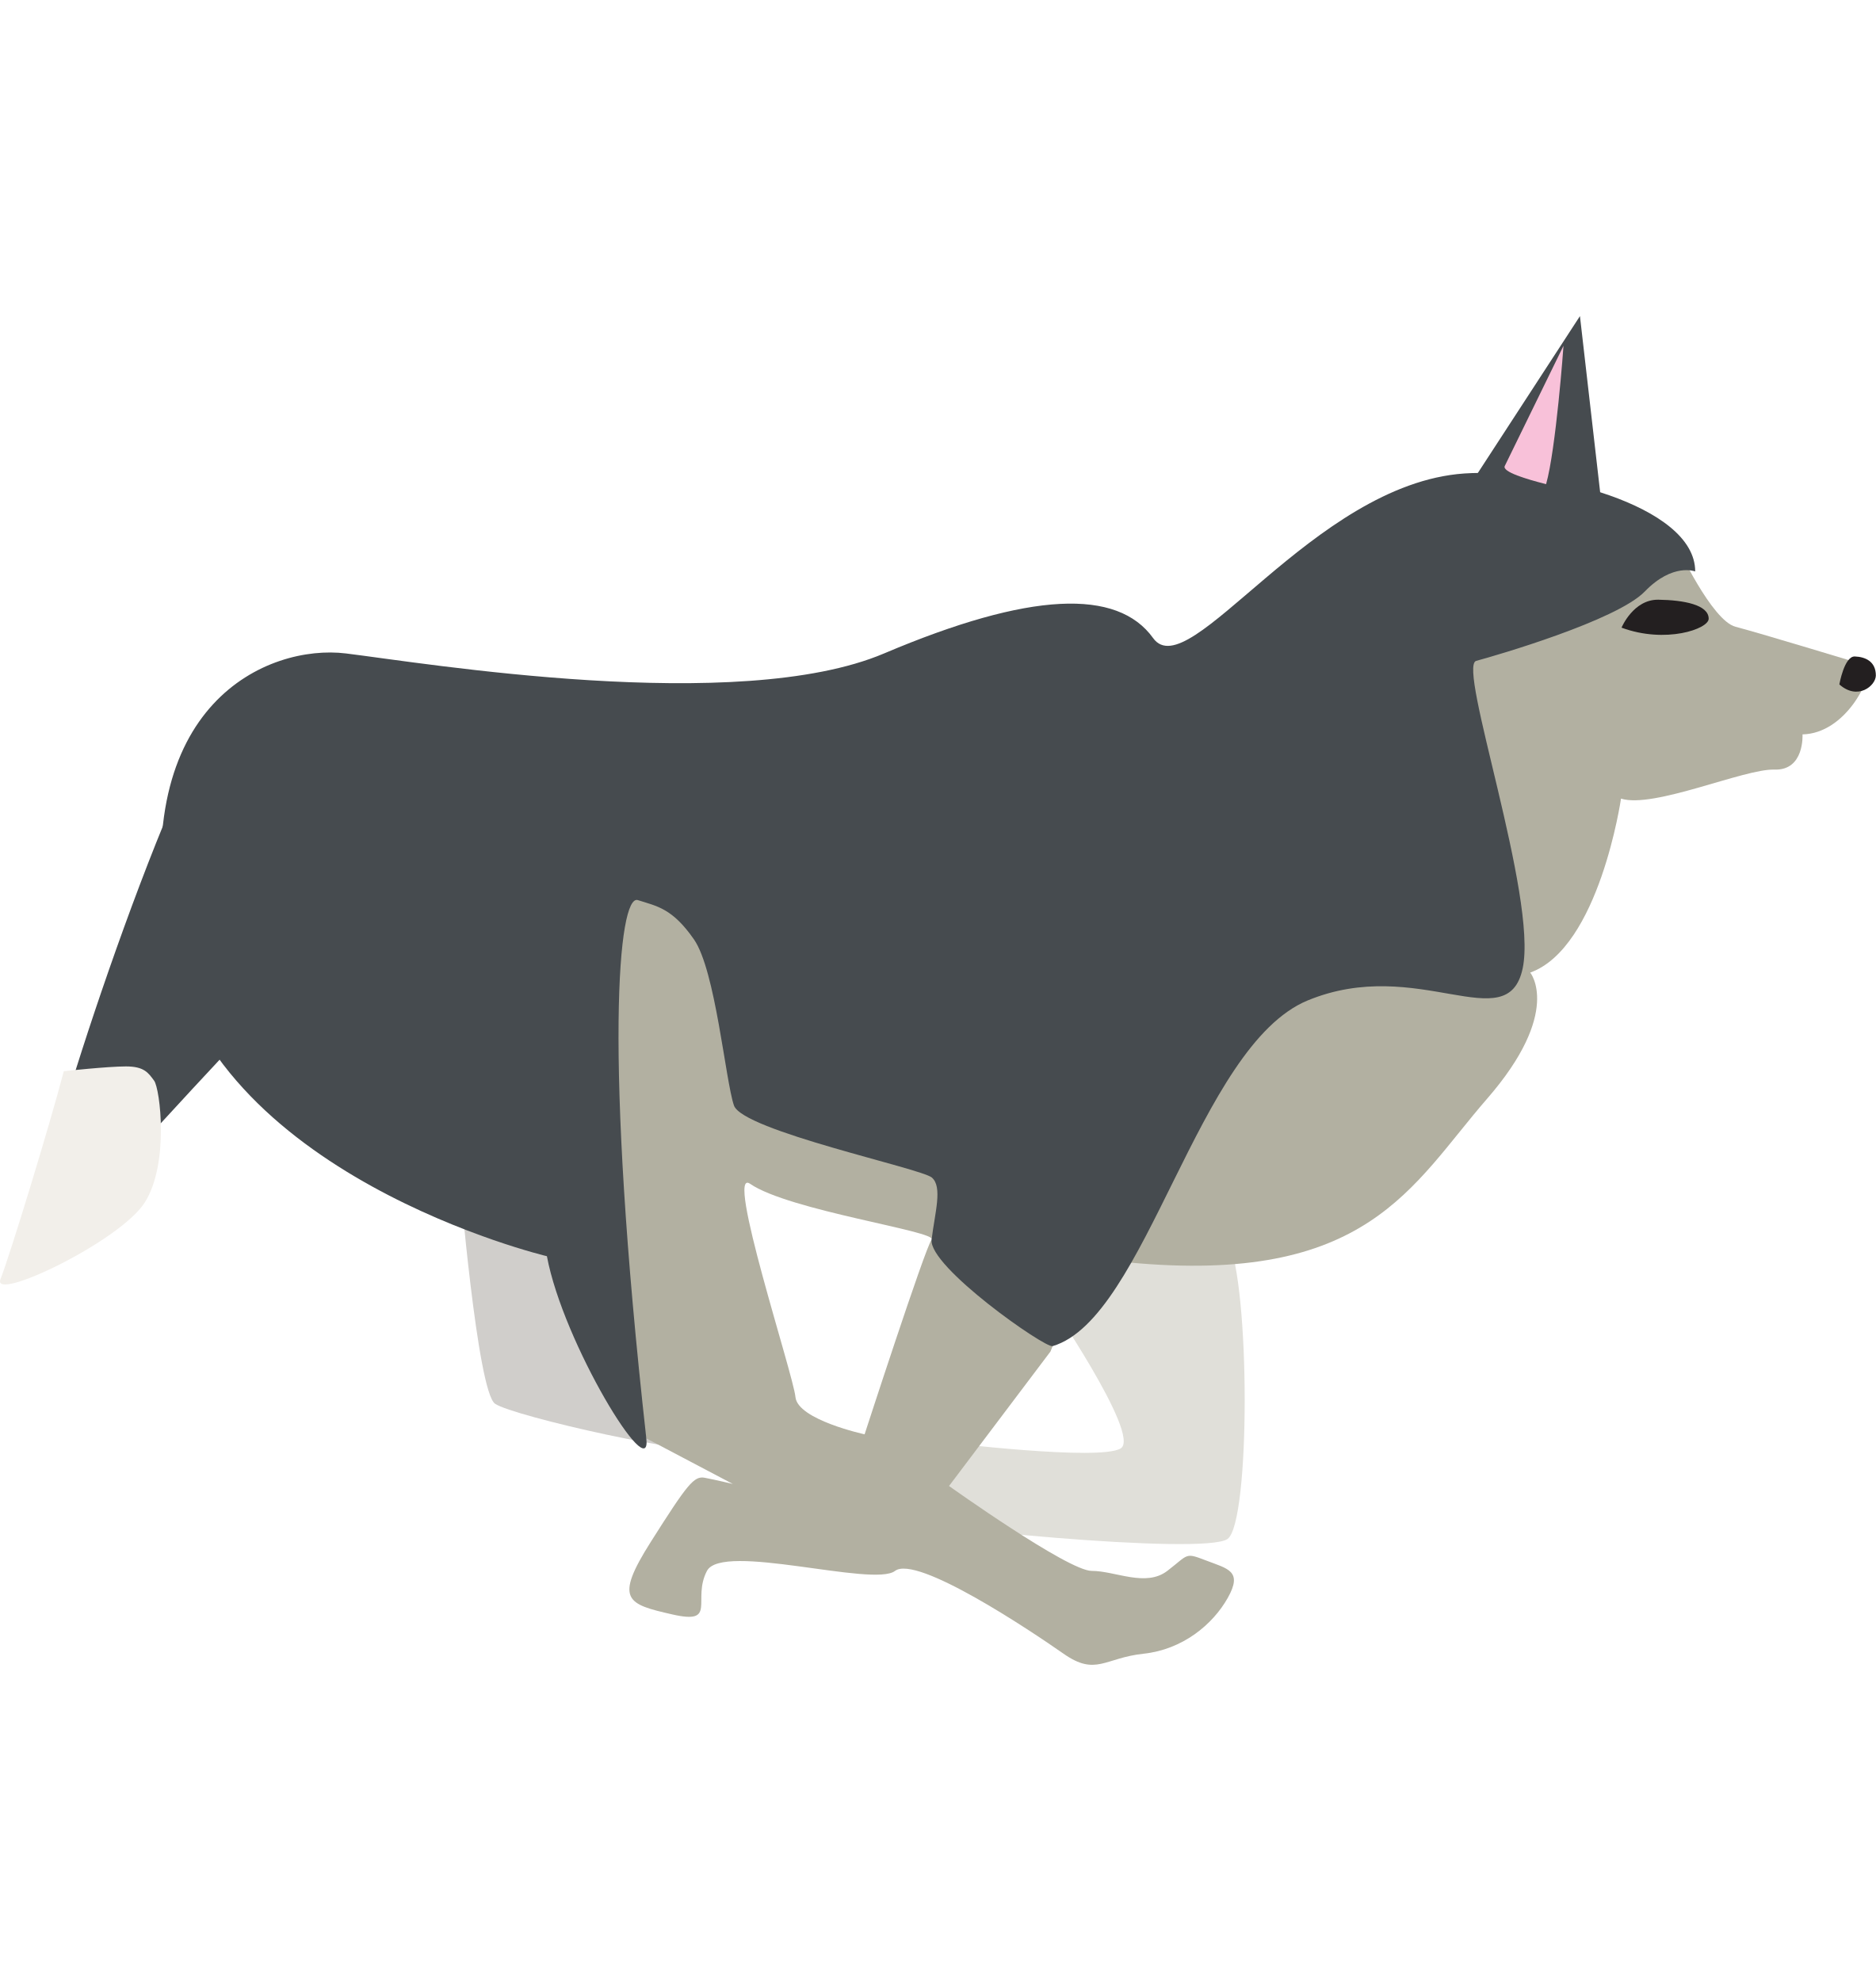
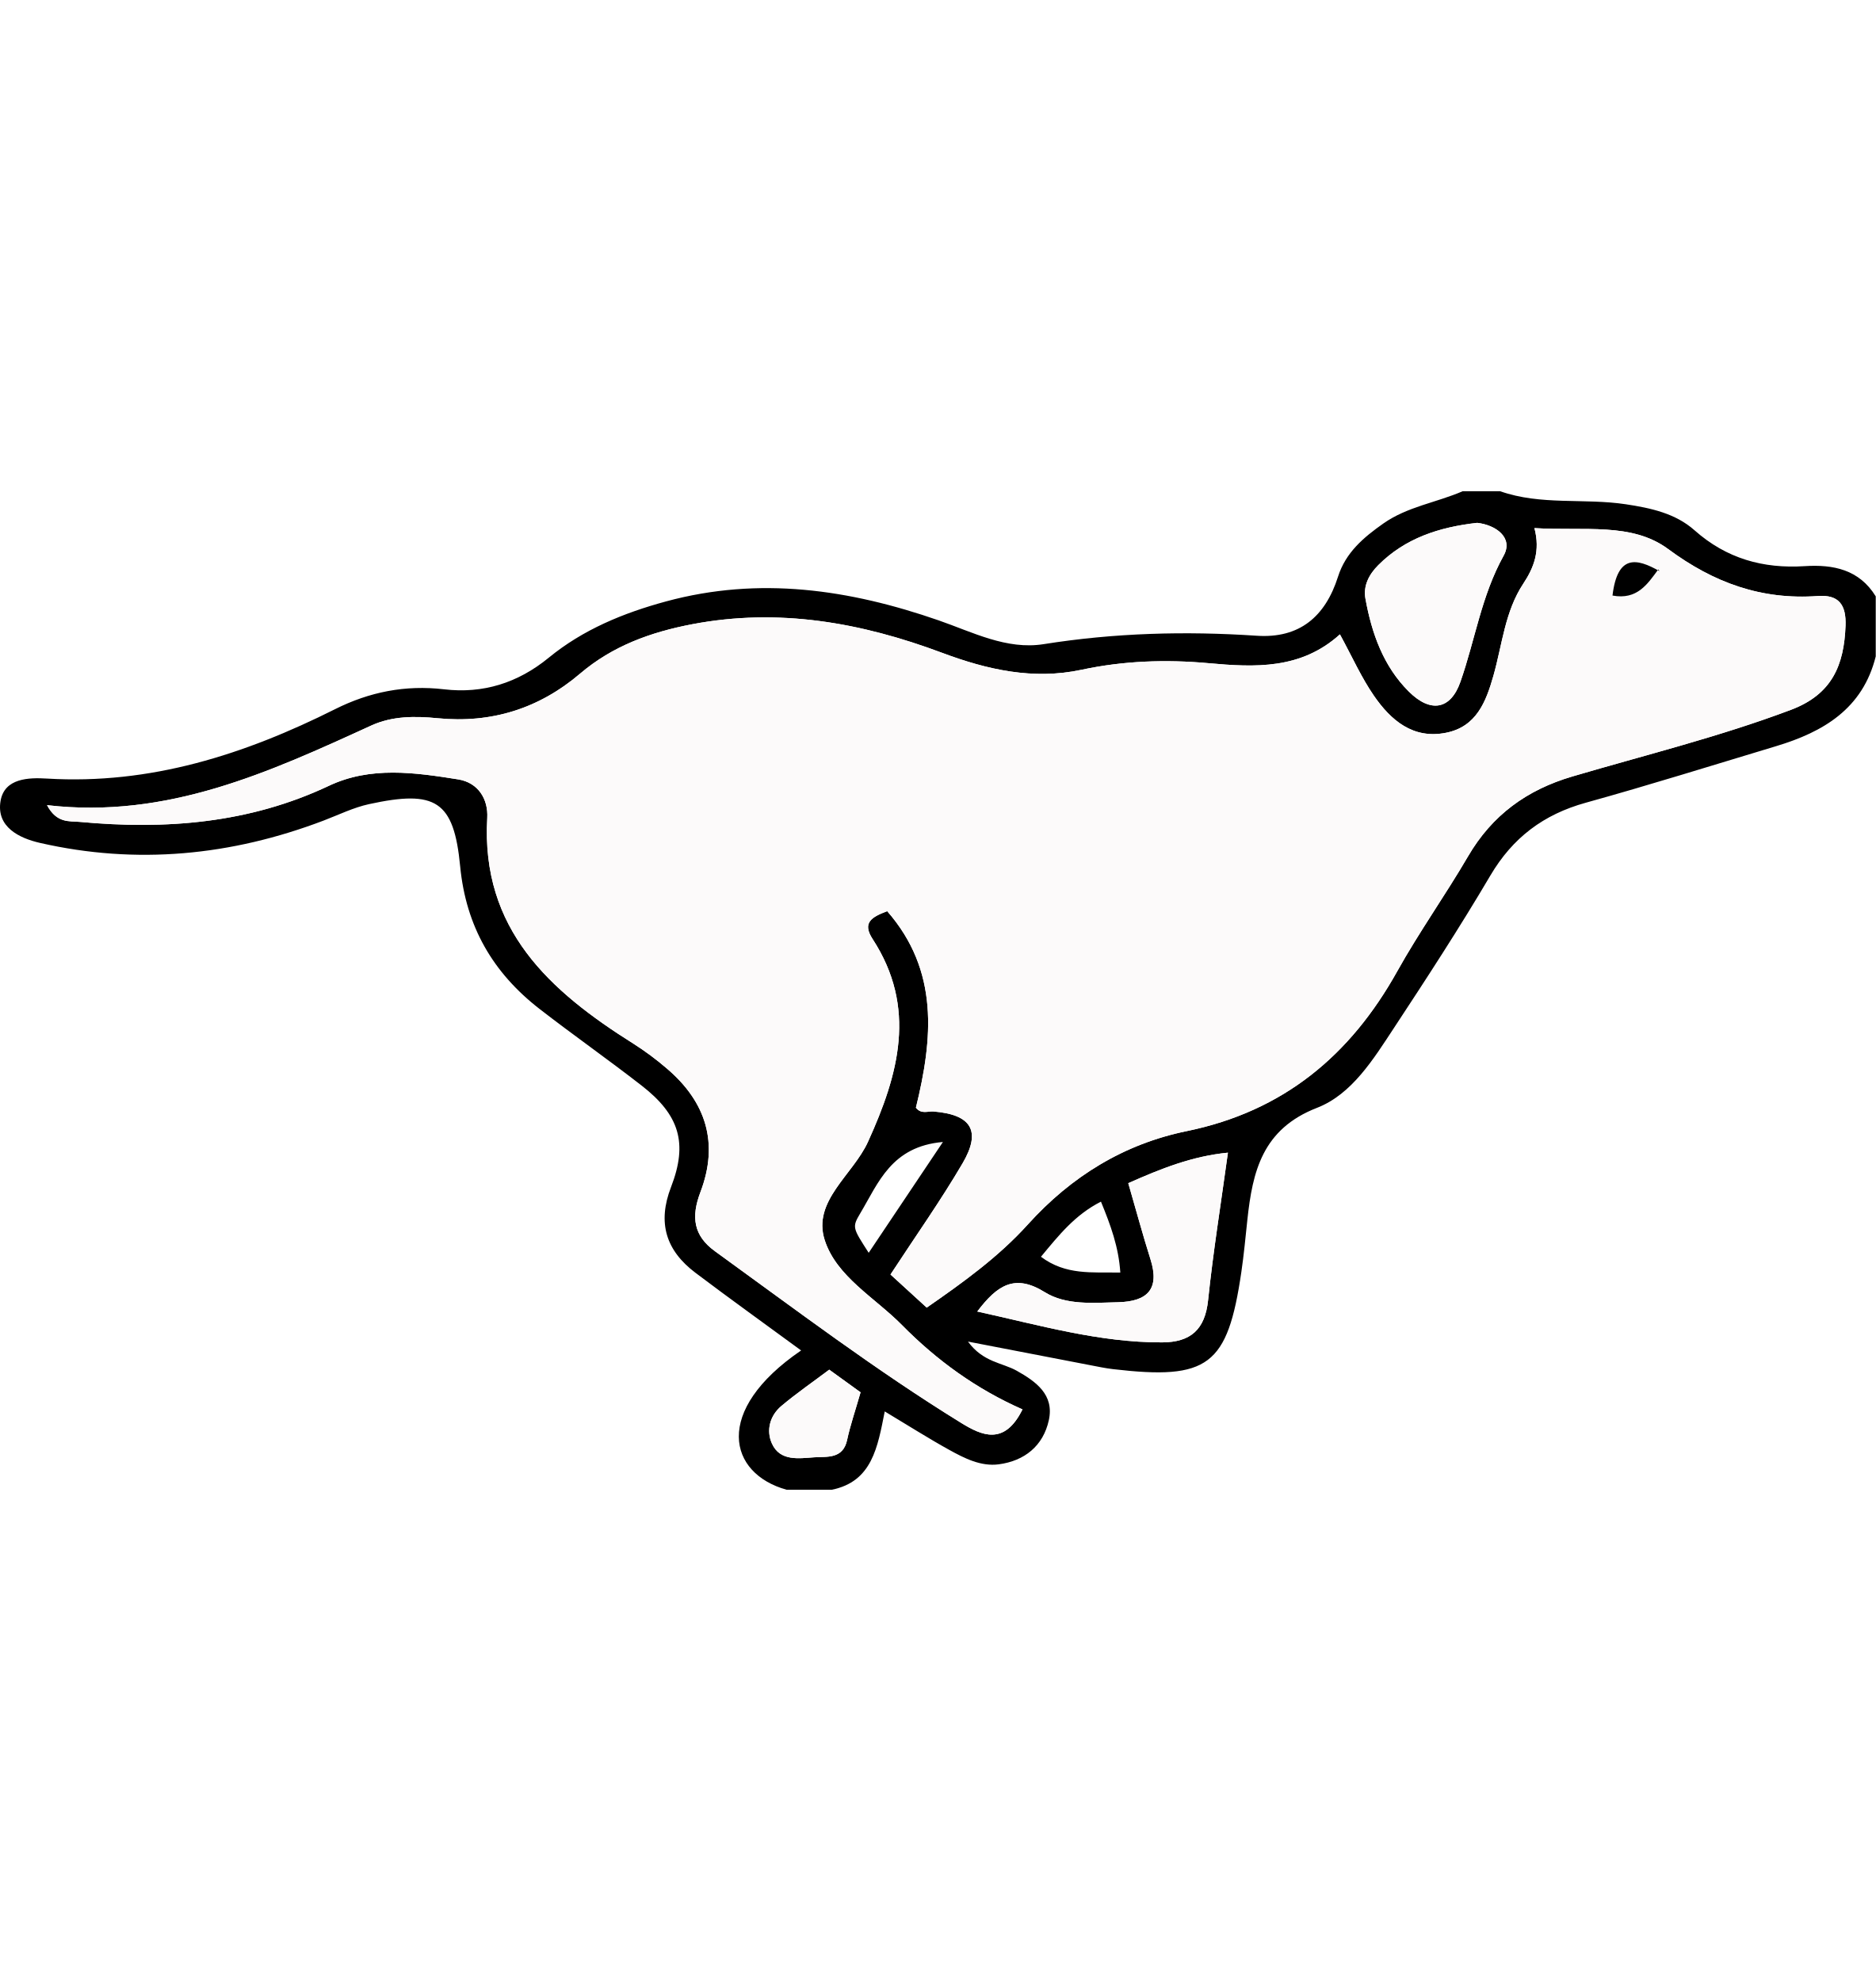
- <svg xmlns="http://www.w3.org/2000/svg" width="71" height="75" viewBox="0 0 1336.65 961.36">
-   <g id="Layer_2" data-name="Layer 2">
-     <g id="Layer_2-2" data-name="Layer 2">
-       <path d="M745.48,698.84s68.15,99.08,53.13,108.21S674.93,802.9,664,801.79s-41,47.6-29.4,54.24,224.07,27.67,240.24,15.5,16.17-180.43,0-213.64-41.58-67.52-57.75-62-75.08,35.42-79.7,45.38S745.48,698.84,745.48,698.84Z" fill="#e0dfd9" />
-       <path d="M327.36,612.5s12.71,153.87,25.41,162.72S499.46,814.53,511,807.05s0-54-9.24-62.82S327.36,612.5,327.36,612.5Z" fill="#d0cecb" />
-       <path d="M1331.46,249.43s-77.77-23.62-94.71-28-41.58-57.56-41.58-57.56h-29.26S1041.16,186,1016.52,196.3s-117,94.45-117,94.45l-86.24,19.19L480.6,336.51,371.25,386.69l52.36,230.24,37,183,61.61,32.47s-12.32-2.95-20-4.42-12.32,4.42-38.5,45.75-17,44.28,15.4,51.66,13.86-10.33,24.64-31,118.58,11.81,134,0,97,42.8,120.12,59,29.26,2.95,57,0,49.28-20.66,60.06-39.85,0-20.66-15.4-26.57-12.32-4.42-27.72,7.38-37,0-53.9,0-101.64-60.51-101.64-60.51L748.56,738l29.26-72.32L804,674.49c170.94,16.24,201.74-54.61,255.64-116.59s30.8-90,30.8-90c49.28-17.71,64.69-124,64.69-124,23.1,7.38,87.78-21.4,109.34-20.67s20-25.09,20-25.09C1315.29,297.4,1333.77,258.28,1331.46,249.43ZM663.86,658.26C659.24,664.16,616.12,797,616.12,797s-47.74-10.33-49.28-26.56-50.52-164.6-32.34-152C562.22,637.59,668.48,652.35,663.86,658.26Z" fill="#b2b0a1" />
-       <path d="M1155.51,222.06s8.38-20.2,26.28-19.92,35.81,3.53,35.81,13.56C1217.6,223,1186.87,233.68,1155.51,222.06Z" fill="#231f20" />
-       <path d="M460.57,799.94c3.92,35.08-59.29-67.89-70.84-129.88,0,0-242.55-57.56-270.27-225.81s71.61-210.59,127.05-203.81S526,284.58,630,240.44,796.3,194.08,821.71,229.5s113.77-109.83,221.76-117.33C1099.68,108.27,1208,134.31,1208,182c0,0-15.9-6.38-35.92,14.29s-106.27,45.75-120.13,49.44,43.89,168.25,33.11,219.17-74.69-9.59-153.23,22.88S817,714.39,750.1,734.15c-5.39,1.59-88.55-56.71-86.24-75.89s8-37.64.14-44.28-134.89-33.41-141-51.39-13.09-96.2-28.49-118.34-26.18-23.61-40-28S429.77,524,460.57,799.94Z" fill="#464b4f" />
-       <polygon points="1044.24 125.45 1125.87 0 1142.04 140.95 1044.24 125.45" fill="#464b4f" />
-       <path d="M75.41,618.24S266,406.79,298,391.6s-87.41-109-118.33-130.43S44.28,556.35,38.2,593.59,75.41,618.24,75.41,618.24Z" fill="#464b4f" />
-       <path d="M1101.75,119.78c7-24.66,12.43-98.26,12.39-98.61l-41.85,85.68C1070.27,111,1087.92,116.3,1101.75,119.78Z" fill="#f8c1d9" />
-       <path d="M45.46,538.19C35.59,576.09,7.06,669.45.35,686.42s85.34-26.91,102.87-54.75,10.81-81,6.62-86.7-7.13-10.18-20.14-10.18S45.46,538.19,45.46,538.19Z" fill="#f2efea" />
-       <path d="M1310.73,262.53s3.5-20.2,11-19.93,15,3.53,15,13.56C1336.65,263.5,1323.82,274.15,1310.73,262.53Z" fill="#231f20" />
-     </g>
-   </g>
+ <svg xmlns="http://www.w3.org/2000/svg" width="71" height="75" viewBox="0 0 2044.6 1088.628">
+   <path d="M906.606,1088.628c44.08-8.876,50.047-46.449,57.784-85.4,26.16,15.697,47.76,29.454,70.129,41.819,16.694,9.228,34.627,18.42,54.121,15.856,28.062-3.691,48.481-20.055,54.618-48.123,6.082-27.818-14.07-42.116-34.907-53.862-15.822-8.919-36.673-9.145-53.222-31.825,49.115,9.485,91.478,17.688,133.852,25.83,8.03,1.543,16.06,3.246,24.17,4.194,103.971,12.156,124.938-3.639,139.943-105.834,2.771-18.876,4.528-37.905,6.556-56.885,5.645-52.818,16.409-99.084,75.903-122.16,38.055-14.761,61.534-53.12,84.085-87.377,35.966-54.636,71.668-109.54,104.87-165.87,24.378-41.358,58.011-66.641,103.963-79.383,69.558-19.288,138.472-40.904,207.607-61.707,51.521-15.503,94.367-40.806,108.522-97.828V114.592c-18.009-29.289-46.336-34.933-77.425-32.93-45.373,2.923-85.312-8.247-120.12-39.116-20.737-18.39-47.377-24.2-74.894-28.355C1726.679,7.322,1679.704,15.663,1635.25,0h-40.935c-28.533,12.363-60.207,16.73-86.429,35.16-21.584,15.17-41.055,31.671-49.388,57.914-13.902,43.781-42.147,67.58-88.615,64.467-77.985-5.225-155.023-3.109-232.301,9.171-40.351,6.412-77.36-13.075-114.482-25.953C925.861,107.028,827.758,92.548,726.165,120.07c-46.68,12.646-90.628,30.755-127.998,61.39-33.8,27.708-71.872,39.441-114.078,34.486-42.366-4.974-81.463,2.908-118.804,21.626-98.89,49.57-201.469,82.503-314.147,75.686-19.558-1.183-46.21-.631-50.518,24.3-4.95,28.649,20.664,40.753,42.999,45.852,105.239,24.023,208.365,13.978,309.002-24.317,16.483-6.272,32.639-14.277,49.706-17.985,72.536-15.761,92.38-3.768,99.264,67.798,6.327,65.776,35.848,116.222,86.692,155.636,36.615,28.384,74.594,55.013,111.154,83.465,41.071,31.963,50.616,62.482,32.031,110.534-15.159,39.193-5.439,69.356,26.601,93.543,37.882,28.598,76.46,56.273,115.173,84.668-96.587,65.959-79.232,134.321-15.758,151.877ZM1672.563,40.173c54.136,3.404,106.041-6.585,145.781,22.854,49.928,36.987,102,55.643,163.241,51.204,23.132-1.677,30.92,9.972,30.095,32.371-1.58,42.887-14.622,74.784-59.44,91.681-78.004,29.407-158.701,49.223-238.359,72.693-49.578,14.607-87.423,42.078-113.643,87.026-24.709,42.357-53.324,82.483-77.17,125.289-51.26,92.016-124.193,152.717-229.507,174.334-68.362,14.032-125.722,49.19-173.279,101.866-31.669,35.077-70.408,63.059-110.142,90.555-14.407-13.167-26.312-24.047-39.487-36.088,27.085-41.456,54.606-80.331,78.592-121.276,20.716-35.364,9.541-53.106-31.67-56.456-6.335-.515-13.326,3.291-19.22-4.119,18.47-75.108,25.496-149.282-31.281-214.269-17.177,6.416-27.452,12.617-15.927,30.328,48.691,74.826,28.509,147.427-5.063,221.206-16.325,35.875-60.77,64.481-47.162,106.955,12.801,39.955,54.735,62.796,84.323,92.821,38.007,38.568,81.092,69.701,131.3,91.878-19.714,39.937-44.485,28.514-66.975,14.648C954.658,958.384,867.664,892.506,779.338,828.582c-23.401-16.936-26.197-37.303-15.865-64.463,20.154-52.98,6.64-98.035-36.821-134.958a314.96,314.96,0,0,0-36.093-26.798C599.211,544.98,524.16,477.63,531.116,356.191c1.169-20.398-9.749-38.55-31.728-42.049-47.219-7.516-95.439-14.464-140.819,6.974C271.83,362.094,180.617,369.18,86.972,360.488c-11.446-1.062-25.071,1.77-35.721-18.243,131.006,15.259,242.119-35.904,353.384-86.794,23.004-10.521,47.776-10.395,72.404-7.975q88.186,8.665,155.436-48.762c35.247-29.998,76.592-45.05,121.846-53.695,94.489-18.052,184.421-1.874,272.657,31.155,49.248,18.435,99.166,29.751,151.967,18.451,45.724-9.786,91.911-11.405,138.362-7.171,50.637,4.616,100.796,6.984,143.242-31.422,13.459,24.674,23.387,47.109,37.081,66.944,18.495,26.789,42.631,47.546,78.648,40.334,33.044-6.617,43.461-33.633,51.579-62.152,9.649-33.897,12.49-70.104,32.635-100.518C1672.063,83.171,1679.096,64.792,1672.563,40.173ZM1229.847,754.374c35.659-15.86,69.831-29.499,108.624-33.251-7.685,55.96-16.132,108.245-21.619,160.84-3.346,32.076-19.085,45.907-50.183,45.998-68.349.2-133.049-18.647-201.422-33.661,21.913-28.953,41.048-41.355,73.601-21.081,23.1,14.387,52.614,11.645,80.02,10.95,31.778-.806,45.549-14.2,35.166-46.891C1245.801,811.354,1238.745,785.056,1229.847,754.374ZM1610.15,34.457c20.245,2.254,39.8,16.082,28.858,35.765-24.284,43.682-31.097,91.963-47.141,137.627-10.716,30.501-32.627,34.044-56.215,10.562-27.846-27.722-40.45-63.534-47.302-101.324-2.579-14.223,4.053-26.58,14.043-36.569C1531.586,51.331,1568.254,39.166,1610.15,34.457ZM938.04,982.4c-5.946,20.745-11.281,36.152-14.671,51.976-4.519,21.094-22.219,17.951-35.661,18.862-16.698,1.131-37.443,4.72-46.311-15.037-6.421-14.307-2.245-30.361,10.387-40.973,16.437-13.809,34.19-26.054,52.105-39.519Zm196.625-147.787c19.482-23.493,37.136-45.767,65.41-60.101,10.665,26.044,19.239,49.301,21.102,77.323C1190.196,851.283,1161.832,854.959,1134.665,834.613Zm-187.767-4.325c-17.535-27.289-18.318-27.756-9.097-43.219,19.667-32.978,33.776-72.743,90.004-77.598Z" />
+   <path d="M1672.563,40.173c6.532,24.619-.501,42.998-12.072,60.467-20.145,30.414-22.986,66.621-32.635,100.518-8.118,28.519-18.535,55.535-51.579,62.152-36.017,7.212-60.153-13.546-78.648-40.334-13.694-19.835-23.622-42.27-37.081-66.944-42.446,38.406-92.604,36.037-143.242,31.422-46.451-4.234-92.637-2.615-138.362,7.171-52.801,11.3-102.719-.016-151.967-18.451C938.742,143.145,848.81,126.966,754.321,145.019c-45.254,8.646-86.599,23.697-121.846,53.695q-67.429,57.389-155.436,48.762c-24.628-2.42-49.4-2.546-72.404,7.975-111.265,50.89-222.378,102.053-353.384,86.794,10.649,20.013,24.275,17.181,35.721,18.243C180.617,369.18,271.83,362.094,358.57,321.117c45.38-21.439,93.6-14.491,140.819-6.974,21.979,3.499,32.897,21.651,31.728,42.049C524.16,477.63,599.211,544.98,690.558,602.364a314.96,314.96,0,0,1,36.093,26.798c43.461,36.923,56.976,81.978,36.821,134.958-10.332,27.159-7.536,47.527,15.865,64.463,88.326,63.924,175.32,129.802,268.232,187.09,22.489,13.866,47.26,25.289,66.975-14.648-50.208-22.177-93.293-53.309-131.3-91.878-29.588-30.025-71.521-52.866-84.323-92.821-13.608-42.474,30.837-71.081,47.162-106.955,33.572-73.779,53.754-146.38,5.063-221.206-11.525-17.711-1.249-23.912,15.927-30.328,56.777,64.987,49.751,139.16,31.281,214.269,5.894,7.41,12.885,3.604,19.22,4.119,41.211,3.35,52.386,21.092,31.67,56.456-23.986,40.945-51.507,79.82-78.592,121.276,13.175,12.041,25.08,22.921,39.487,36.088,39.734-27.496,78.473-55.478,110.142-90.555,47.557-52.675,104.916-87.834,173.279-101.866,105.315-21.616,178.248-82.317,229.507-174.334,23.846-42.806,52.461-82.932,77.17-125.289,26.221-44.948,64.066-72.419,113.643-87.026,79.658-23.47,160.355-43.286,238.359-72.693,44.818-16.896,57.861-48.794,59.44-91.681.825-22.399-6.963-34.048-30.095-32.371-61.241,4.439-113.313-14.217-163.241-51.204C1778.605,33.588,1726.7,43.577,1672.563,40.173Z" fill="#fcfafa" />
+   <path d="M1229.847,754.374c8.898,30.682,15.954,56.98,24.188,82.904,10.383,32.691-3.389,46.084-35.166,46.891-27.406.695-56.92,3.437-80.02-10.95-32.553-20.274-51.688-7.873-73.601,21.081,68.373,15.015,133.074,33.861,201.422,33.661,31.098-.091,46.837-13.923,50.183-45.998,5.487-52.594,13.934-104.88,21.619-160.84C1299.678,724.875,1265.506,738.514,1229.847,754.374Z" fill="#fcfafa" />
+   <path d="M1610.15,34.457c-41.896,4.709-78.564,16.873-107.757,46.062-9.991,9.989-16.622,22.346-14.043,36.569,6.852,37.79,19.455,73.602,47.302,101.324,23.588,23.482,45.498,19.939,56.215-10.562,16.044-45.664,22.857-93.945,47.141-137.627C1649.95,50.54,1630.395,36.711,1610.15,34.457Z" fill="#fcfafa" />
+   <path d="M938.04,982.4l-34.151-24.69c-17.915,13.466-35.668,25.71-52.105,39.519-12.632,10.612-16.808,26.666-10.387,40.973,8.867,19.757,29.612,16.168,46.311,15.037,13.442-.911,31.142,2.232,35.661-18.862C926.759,1018.552,932.094,1003.145,938.04,982.4Z" fill="#fcfafa" />
+   <path d="M24.455,339.685c12.735-.873,19.2-14.574,34.86-12.886,108.603,11.707,207.698-22.678,302.456-69.766,47.752-23.729,96.267-31.336,147.749-27.64,35.473,2.547,67.374-7.173,93.918-29.154,111.317-92.182,237.957-89.102,368.57-60.663,23.848,5.192,46.84,15.071,69.606,24.317,42.379,17.213,86.424,25.156,130.94,15.582,58.625-12.608,117.538-7.891,176.128-6.613,44.152.963,82.08-7.966,114.639-37.806" fill="none" stroke="#000" stroke-linecap="round" stroke-linejoin="round" stroke-width="2" />
+   <path d="M1651.623,32.741c9.587,26.835,5.565,49.865-11.531,74.193-19.95,28.39-19.388,65.087-29.348,97.713-15.171,49.694-49.399,60.027-85.818,24.333-28.55-27.982-49.891-62.365-52.441-102.172-3.154-49.242,37.762-97.851,97.348-100.324C1671.821,22.251,1778.61,3.23,1868.992,77.256c23.713,19.422,54.841,21.867,85.556,21.217,27.055-.573,63.437-9.299,71.888,24.748,8.47,34.125,4.302,73.223-23.198,101.455-19.539,20.059-46.605,28.239-72.986,37.98-53.711,19.832-108.134,37.162-164.109,47.862-92.245,17.633-145.694,76.299-189.741,155.178-39.639,70.984-78.581,144.739-149.468,193.863-40.501,28.067-83.757,43.171-131.253,53.439-52.199,11.286-99.829,35.437-139.314,72.839-31.625,29.956-61.422,61.15-97.473,87.037-43.849,31.486-35.624,65.882,15.556,88.86,9.478,4.255,20.116,6.758,28.42,12.618,14.951,10.55,35.664,19.198,20.862,44.8-13.334,23.061-31.793,32.287-57.452,24.368-39.174-12.09-75.455-35.685-104.538-59.547-60.356-49.519-127.316-89.629-186.913-139.972-30.953-26.147-38.49-50.122-24.362-87.097,18.072-47.3,5.237-80.94-40.455-118.331-22.585-18.482-44.973-37.735-69.723-52.943-82.975-50.986-126.159-124.57-125.793-221.386.113-29.83-17.25-39.095-37.748-39.969-43.051-1.835-84.973-1.458-127.455,18.213-87.807,40.659-182.897,40.896-277.757,33.982-26.511-1.932-38.76-28.138-61.406-36.785" fill="none" stroke="#000" stroke-linecap="round" stroke-linejoin="round" stroke-width="2" />
+   <path d="M1352.798,708.017c-2.261,66.222-13.96,131.307-25.013,196.367-4.699,27.662-24.356,36.411-52.732,37.646-80.693,3.513-156.476-19.654-233.362-37.569" fill="none" stroke="#000" stroke-linecap="round" stroke-linejoin="round" stroke-width="2" />
+   <path d="M1209.525,757.128c17.059,24.657,17.902,55.051,28.953,81.728,9.439,22.788-.797,28.649-20.766,28.763-34.836.198-70.237,2.598-98.244-24.547" fill="none" stroke="#000" stroke-linecap="round" stroke-linejoin="round" stroke-width="2" />
+   <path d="M963.915,482.925c45.62,51.95,33.942,112.39,24.244,171.837C980.357,702.59,947.59,738.102,923.206,777.73c-12.488,20.295-15.339,40.047,7.771,57.41,33.376,25.077,50.286,71.035,98.434,77.506" fill="none" stroke="#000" stroke-linecap="round" stroke-linejoin="round" stroke-width="2" />
+   <path d="M894.325,941.295c-19.103,16.37-39.34,31.616-56.997,49.42-18.495,18.649-21.943,48.131-6.762,63.453,14.836,14.973,39.306,32.445,68.005,18.4,21.675-10.608,47.503-14.192,42.044-49.615-1.485-9.634,12.385-21.633,19.207-32.547" fill="none" stroke="#000" stroke-linecap="round" stroke-linejoin="round" stroke-width="2" />
+   <path d="M984.382,695.74c5.458,0,11.557,1.59,16.253-.301,13.475-5.428,29.02-7.856,35.9,4.965,5.401,10.064,3.124,24.256-6.659,36.63-28.509,36.061-47.743,78.873-80.288,112.178" fill="none" stroke="#000" stroke-linecap="round" stroke-linejoin="round" stroke-width="2" />
+   <path d="M1807.543,85.284c-11.826,16.094-23.088,33.416-49.874,28.439,5.376-44.956,26.11-40.932,51.285-26.596C1809.144,87.372,1807.543,85.284,1807.543,85.284Z" />
</svg>
